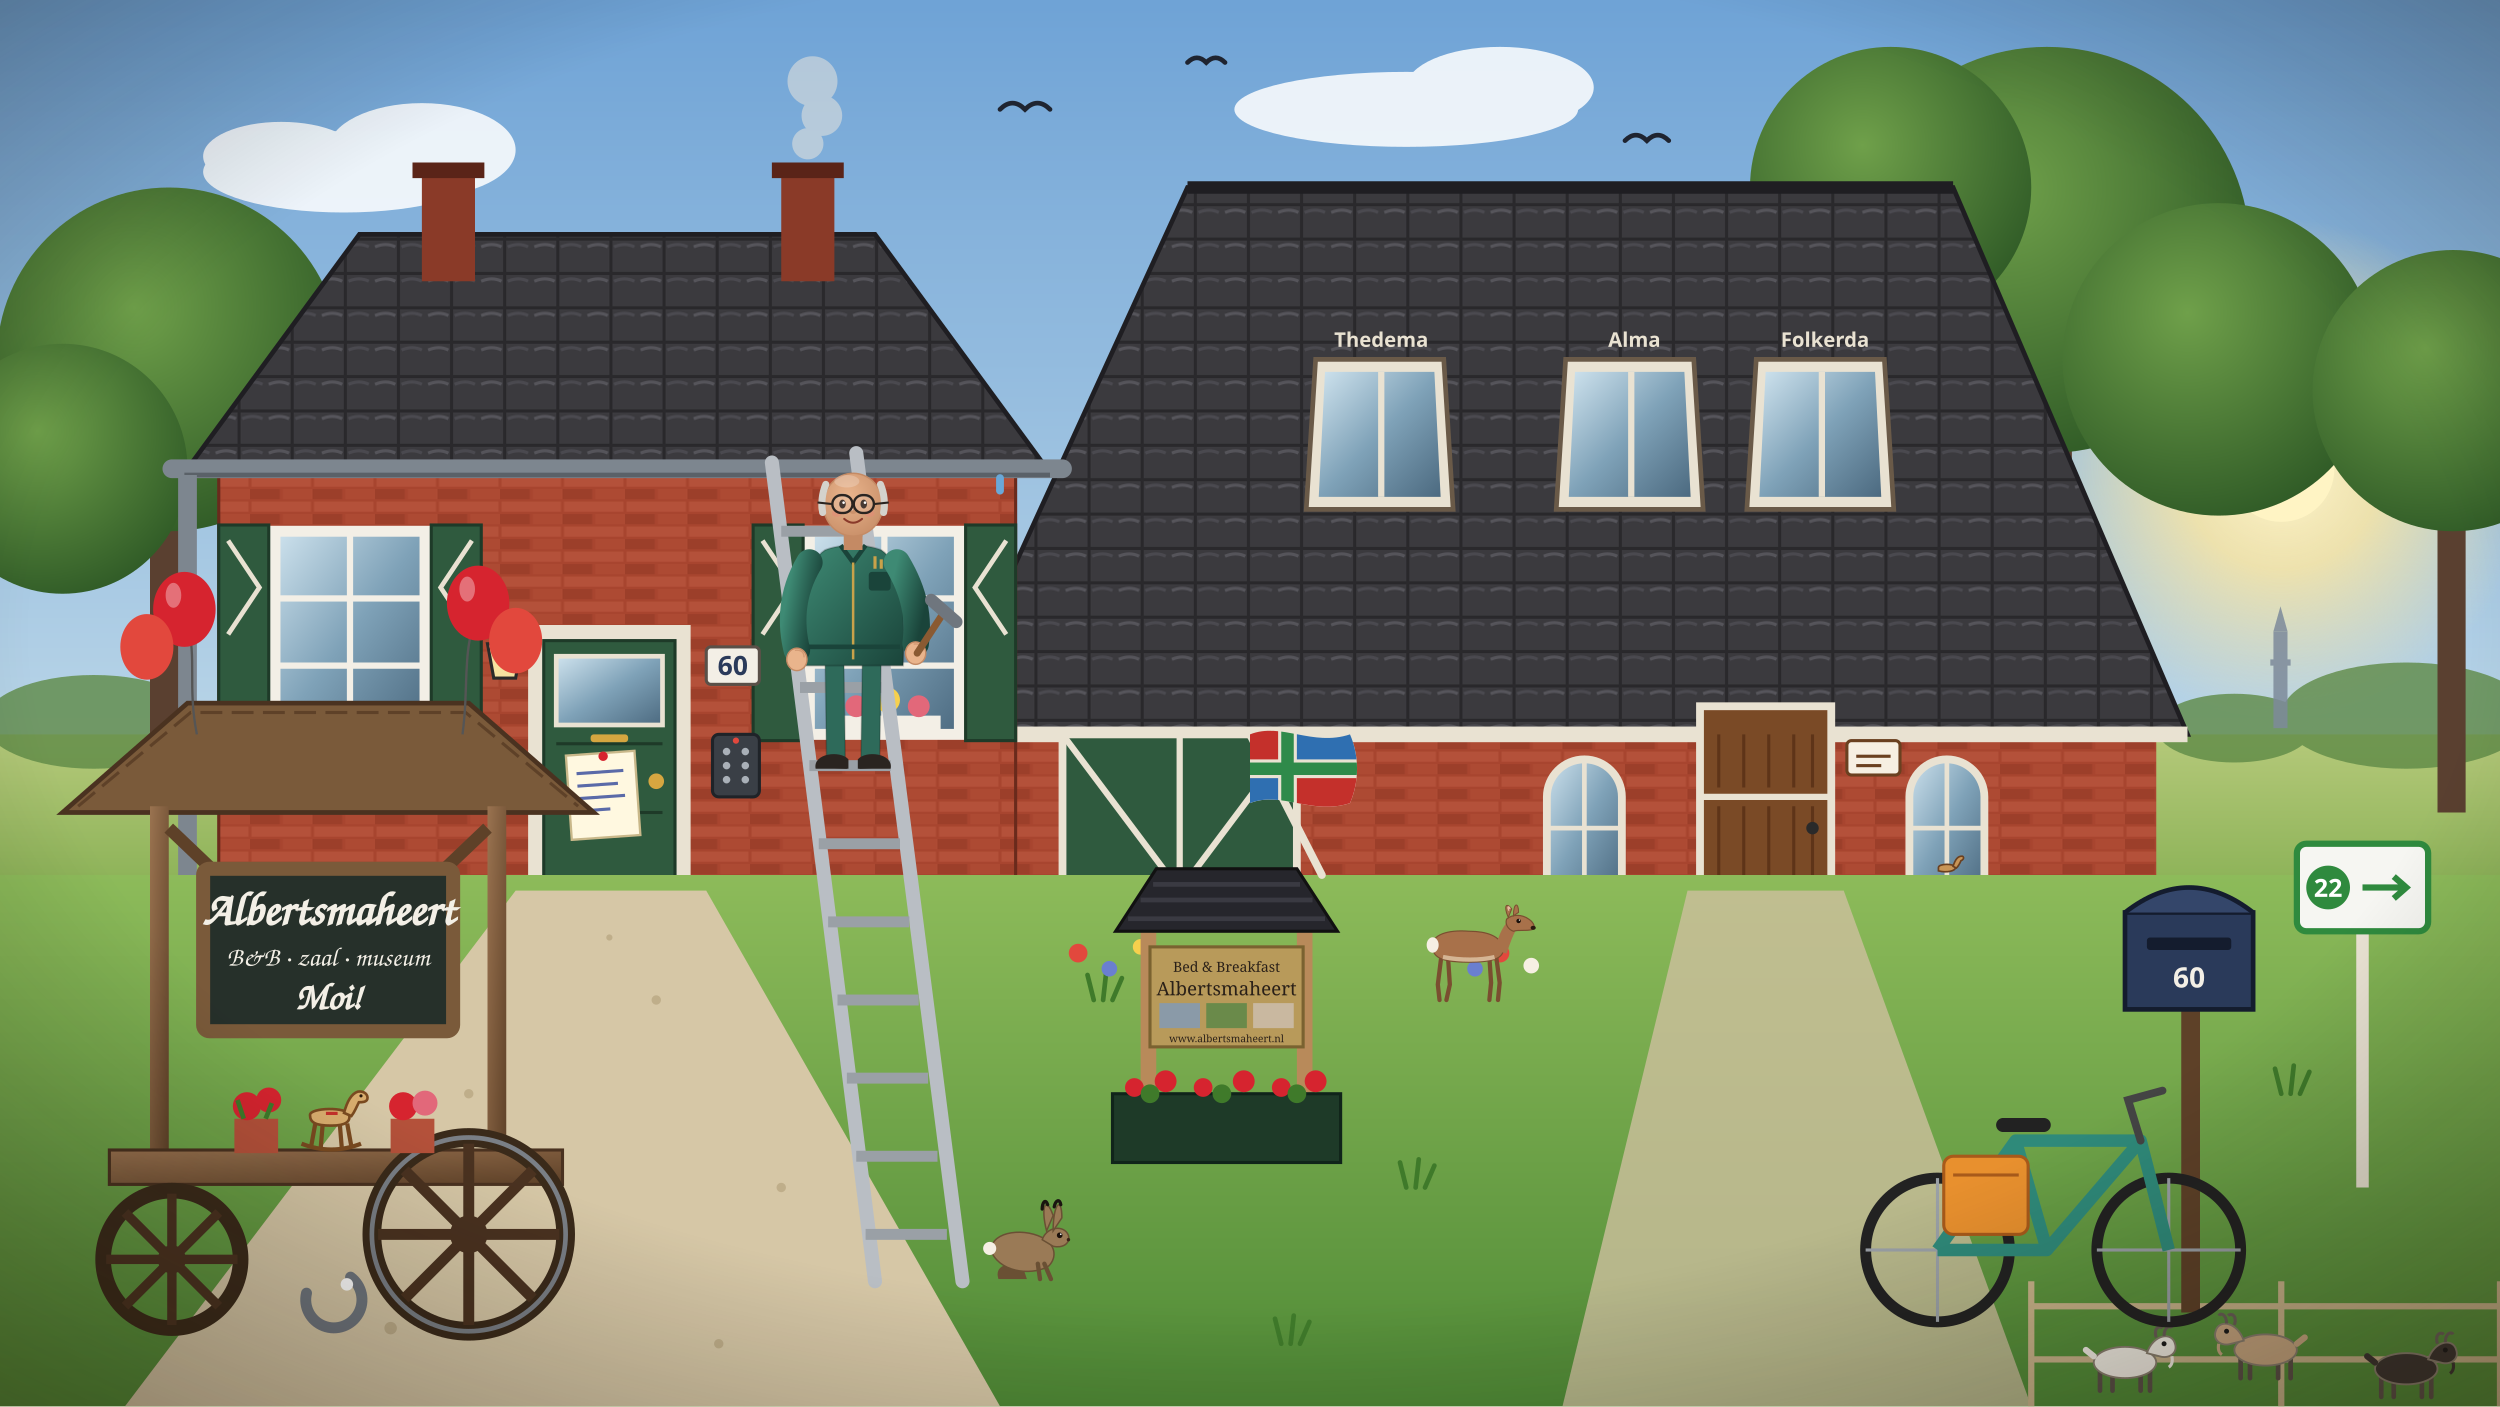
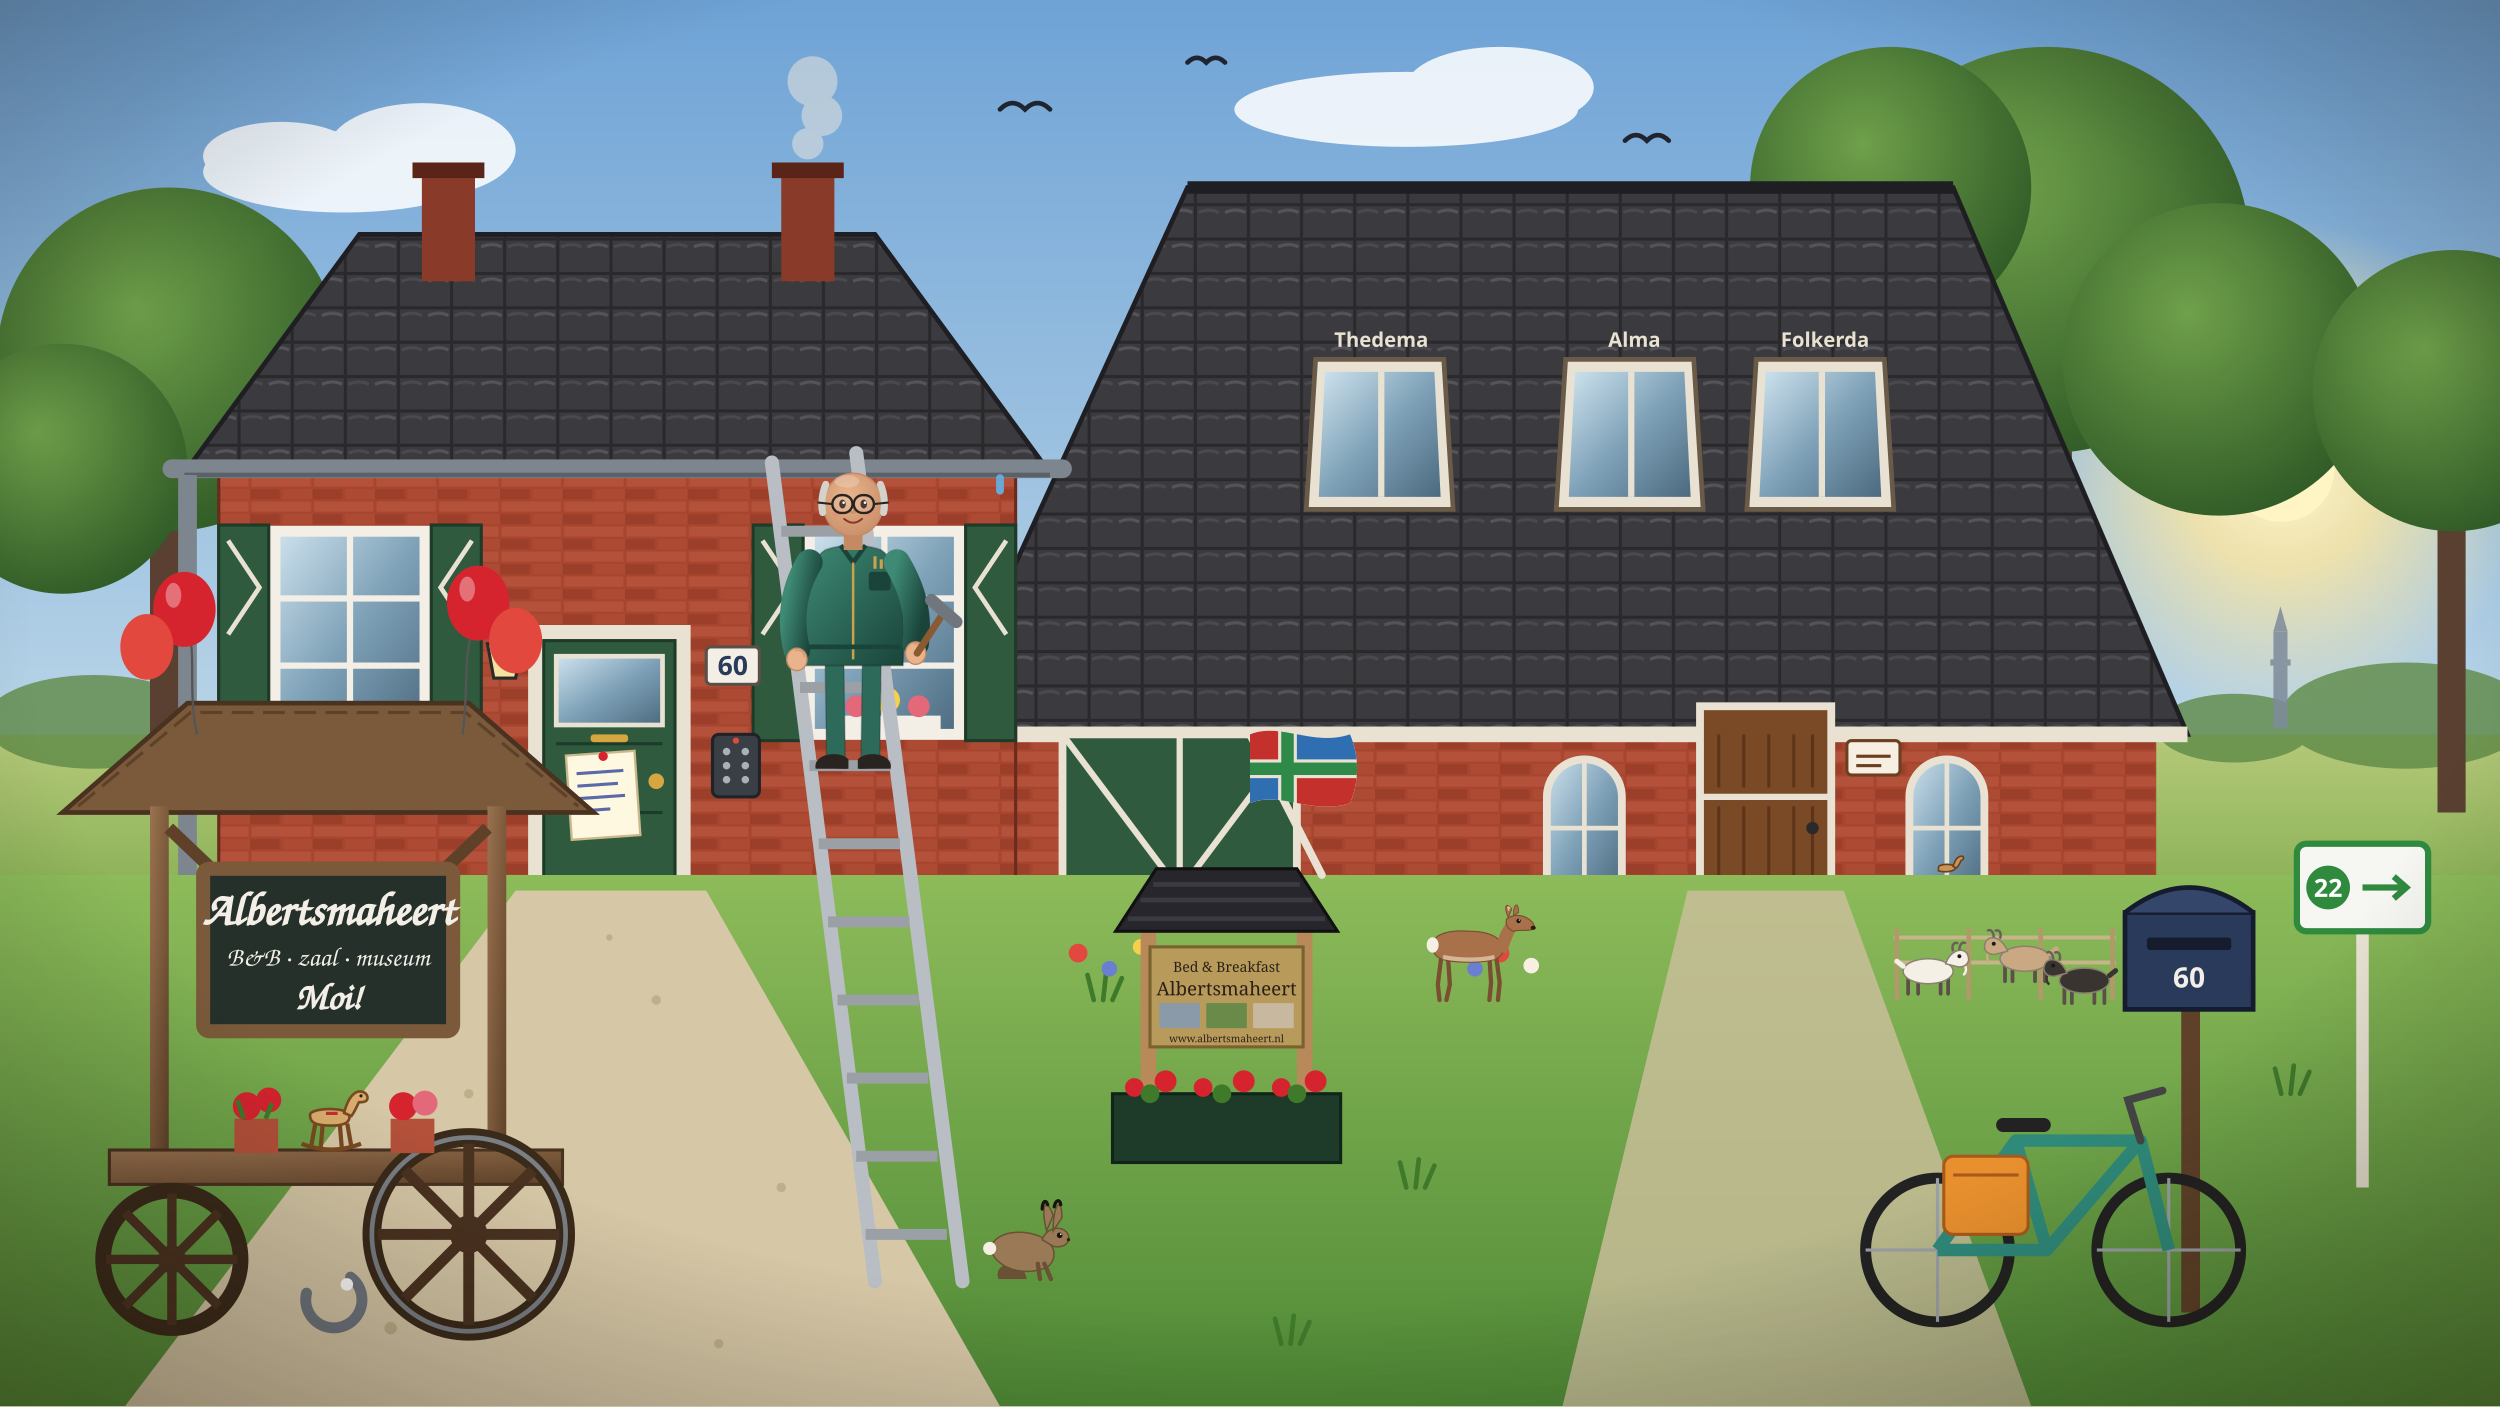
<svg xmlns="http://www.w3.org/2000/svg" class="scene" id="sc-erf" viewBox="0 0 1600 900" preserveAspectRatio="xMidYMid slice" aria-label="Het erf van de Albertsmaheert aan de Wolddijk">
  <defs>
    <linearGradient id="efSky" x1="0" y1="0" x2="0" y2="1">
      <stop offset="0" stop-color="#6fa3d6" />
      <stop offset=".55" stop-color="#bcd7e8" />
      <stop offset="1" stop-color="#f6dca8" />
    </linearGradient>
    <linearGradient id="efGrass" x1="0" y1="0" x2="0" y2="1">
      <stop offset="0" stop-color="#8dbb5a" />
      <stop offset="1" stop-color="#4f8a36" />
    </linearGradient>
    <linearGradient id="efField" x1="0" y1="0" x2="0" y2="1">
      <stop offset="0" stop-color="#b5c97a" />
      <stop offset="1" stop-color="#8fb45a" />
    </linearGradient>
    <pattern id="efBrick" width="40" height="16" patternUnits="userSpaceOnUse">
      <rect width="40" height="16" fill="#a8452f" />
      <rect x="1" y="1" width="38" height="6.5" fill="#b4513a" />
      <rect x="-19" y="9" width="38" height="6.5" fill="#9c3f2a" />
      <rect x="21" y="9" width="38" height="6.5" fill="#ad4a33" />
    </pattern>
    <pattern id="efTiles" width="34" height="22" patternUnits="userSpaceOnUse">
      <rect width="34" height="22" fill="#3b3a3e" />
      <path d="M0 21 H34 M17 0 V21" stroke="#2a292c" stroke-width="2" />
      <path d="M2 4 q7 -3 13 0" stroke="#55545a" stroke-width="2" fill="none" />
      <path d="M19 4 q7 -3 13 0" stroke="#4a494f" stroke-width="2" fill="none" />
    </pattern>
    <pattern id="efTilesRed" width="34" height="22" patternUnits="userSpaceOnUse">
      <rect width="34" height="22" fill="#8a3a28" />
      <path d="M0 21 H34 M17 0 V21" stroke="#6a2a1c" stroke-width="2" />
      <path d="M2 4 q7 -3 13 0" stroke="#a24a34" stroke-width="2" fill="none" />
    </pattern>
    <linearGradient id="efWood" x1="0" y1="0" x2="1" y2="1">
      <stop offset="0" stop-color="#9a7350" />
      <stop offset="1" stop-color="#5e4128" />
    </linearGradient>
    <linearGradient id="efGlass" x1="0" y1="0" x2="1" y2="1">
      <stop offset="0" stop-color="#cfe3ee" />
      <stop offset=".5" stop-color="#7fa2b8" />
      <stop offset="1" stop-color="#4c6a80" />
    </linearGradient>
    <radialGradient id="efSun" cx=".5" cy=".5" r=".5">
      <stop offset="0" stop-color="#fff6d0" />
      <stop offset=".4" stop-color="#ffe8a0" stop-opacity=".8" />
      <stop offset="1" stop-color="#ffe8a0" stop-opacity="0" />
    </radialGradient>
    <radialGradient id="efTree" cx=".4" cy=".35" r=".7">
      <stop offset="0" stop-color="#6fa04a" />
      <stop offset="1" stop-color="#2f5a26" />
    </radialGradient>
    <radialGradient id="efVign" cx=".5" cy=".45" r=".78">
      <stop offset=".62" stop-color="#000" stop-opacity="0" />
      <stop offset="1" stop-color="#2a1a08" stop-opacity=".45" />
    </radialGradient>
  </defs>
  <rect width="1600" height="900" fill="url(#efSky)" />
  <circle cx="1460" cy="300" r="160" fill="url(#efSun)" />
  <circle id="ef-zon" cx="1460" cy="300" r="34" fill="#fff4c4" />
  <g id="ef-wolken" class="ef-clouds" fill="#ffffff" opacity=".85">
    <g class="ef-cloud">
      <ellipse cx="220" cy="110" rx="90" ry="26" />
      <ellipse cx="270" cy="96" rx="60" ry="30" />
      <ellipse cx="180" cy="100" rx="50" ry="22" />
    </g>
    <g class="ef-cloud b">
      <ellipse cx="900" cy="70" rx="110" ry="24" />
      <ellipse cx="960" cy="56" rx="60" ry="26" />
    </g>
    <g class="ef-cloud c">
      <ellipse cx="1300" cy="150" rx="80" ry="18" />
      <ellipse cx="1340" cy="140" rx="46" ry="20" />
    </g>
  </g>
  <g class="ef-swallows" fill="none" stroke="#1f2430" stroke-width="3" stroke-linecap="round">
    <g transform="translate(640 70)">
      <path class="ef-sw" d="M0 0 q8 -8 16 0 q8 -8 16 0" />
    </g>
    <g transform="translate(760 40)">
      <path class="ef-sw b" d="M0 0 q6 -6 12 0 q6 -6 12 0" />
    </g>
    <g transform="translate(1040 90)">
      <path class="ef-sw c" d="M0 0 q7 -7 14 0 q7 -7 14 0" />
    </g>
  </g>
  <path d="M0 470 H1600 V560 H0Z" fill="url(#efField)" />
  <g fill="#5e8a46" opacity=".8">
    <ellipse cx="60" cy="462" rx="70" ry="30" />
    <ellipse cx="1540" cy="458" rx="80" ry="34" />
    <ellipse cx="1430" cy="466" rx="50" ry="22" />
  </g>
  <g id="ef-martini" fill="#7c8a9a" opacity=".85">
    <rect x="1455" y="404" width="9" height="62" />
    <rect x="1453" y="422" width="13" height="4" />
    <path d="M1455 404 l4.5 -16 l4.5 16z" />
  </g>
  <g id="ef-bomen" class="ef-trees">
    <rect x="96" y="250" width="22" height="260" fill="#5a4030" />
    <circle cx="108" cy="230" r="110" fill="url(#efTree)" />
    <circle cx="40" cy="300" r="80" fill="url(#efTree)" />
    <rect x="1300" y="150" width="26" height="370" fill="#5a4030" />
    <circle class="ef-leaf" cx="1310" cy="160" r="130" fill="url(#efTree)" />
    <circle class="ef-leaf b" cx="1420" cy="230" r="100" fill="url(#efTree)" />
    <circle class="ef-leaf" cx="1210" cy="120" r="90" fill="url(#efTree)" />
    <rect x="1560" y="250" width="18" height="270" fill="#5a4030" />
    <circle class="ef-leaf b" cx="1570" cy="250" r="90" fill="url(#efTree)" />
  </g>
  <g id="ef-barn">
    <path d="M600 470 L760 120 H1250 L1400 470Z" fill="url(#efTiles)" stroke="#1f1e22" stroke-width="3" />
    <path d="M760 120 H1250" stroke="#1f1e22" stroke-width="8" />
    <g>
      <path d="M842 230 h82 l6 96 h-94z" fill="#e9e2d2" stroke="#6a5a48" stroke-width="3" />
      <path d="M848 238 h70 l4 80 h-78z" fill="url(#efGlass)" />
      <path d="M884 238 v80" stroke="#e9e2d2" stroke-width="4" />
      <path d="M1002 230 h82 l6 96 h-94z" fill="#e9e2d2" stroke="#6a5a48" stroke-width="3" />
      <path d="M1008 238 h70 l4 80 h-78z" fill="url(#efGlass)" />
      <path d="M1044 238 v80" stroke="#e9e2d2" stroke-width="4" />
      <path d="M1124 230 h82 l6 96 h-94z" fill="#e9e2d2" stroke="#6a5a48" stroke-width="3" />
      <path d="M1130 238 h70 l4 80 h-78z" fill="url(#efGlass)" />
      <path d="M1166 238 v80" stroke="#e9e2d2" stroke-width="4" />
      <g font-family="Fredoka, sans-serif" font-size="13" font-weight="600" fill="#e9e2d2" text-anchor="middle">
        <text x="884" y="222">Thedema</text>
        <text x="1046" y="222">Alma</text>
        <text x="1168" y="222">Folkerda</text>
      </g>
    </g>
    <rect x="620" y="470" width="760" height="100" fill="url(#efBrick)" />
    <path d="M600 470 H1400" stroke="#e9e2d2" stroke-width="10" />
    <rect x="680" y="470" width="150" height="100" fill="#2f5a3e" stroke="#e9e2d2" stroke-width="5" />
    <path d="M755 470 v100 M680 470 L755 570 M830 470 L755 570" stroke="#e9e2d2" stroke-width="4" />
    <g id="ef-staldoor">
      <rect x="1088" y="452" width="84" height="118" fill="#7a4a26" stroke="#e9e2d2" stroke-width="5" />
      <path d="M1088 510 h84" stroke="#e9e2d2" stroke-width="4" />
      <path d="M1100 470 v34 M1116 470 v34 M1132 470 v34 M1148 470 v34 M1160 470 v34 M1100 516 v48 M1116 516 v48 M1132 516 v48 M1148 516 v48 M1160 516 v48" stroke="#5e3418" stroke-width="2" />
      <circle cx="1160" cy="530" r="4" fill="#2a2a2a" />
      <rect id="ef-horseshoe-door" x="1118" y="434" width="24" height="16" rx="3" fill="#e9e2d2" opacity="0" />
    </g>
    <g fill="url(#efGlass)" stroke="#e9e2d2" stroke-width="5">
      <path d="M990 570 v-60 a24 24 0 0 1 48 0 v60z" />
      <path d="M1222 570 v-60 a24 24 0 0 1 48 0 v60z" />
    </g>
    <g stroke="#e9e2d2" stroke-width="3" fill="none">
      <path d="M1014 486 v84 M990 530 h48 M1246 486 v84 M1222 530 h48" />
    </g>
    <g transform="translate(1246 566) scale(.18)" fill="#c99556" stroke="#6a4020" stroke-width="6">
      <path d="M-50 -6 Q0 14 50 -6" fill="none" />
      <path d="M-30 -60 C-30 -74 26 -76 30 -60 C32 -48 0 -40 -30 -48Z" />
      <path d="M22 -64 C30 -90 40 -102 56 -100 C64 -94 56 -86 50 -84 C46 -74 40 -64 34 -58Z" />
    </g>
    <rect x="1182" y="474" width="34" height="22" rx="3" fill="#f6efe2" stroke="#6a4020" stroke-width="2" />
    <path d="M1188 484 h22 M1188 490 h16" stroke="#6a4020" stroke-width="2" />
  </g>
  <g id="ef-house">
    <path d="M120 300 L230 150 H560 L670 300Z" fill="url(#efTiles)" stroke="#1f1e22" stroke-width="3" />
    <rect x="270" y="110" width="34" height="70" fill="#8a3a28" />
    <rect x="264" y="104" width="46" height="10" fill="#5a2418" />
    <rect x="500" y="110" width="34" height="70" fill="#8a3a28" />
    <rect x="494" y="104" width="46" height="10" fill="#5a2418" />
    <g class="ef-smoke" fill="#e8e4dc" opacity=".55">
      <circle cx="517" cy="92" r="10" />
      <circle cx="526" cy="74" r="13" />
      <circle cx="520" cy="52" r="16" />
    </g>
    <rect x="140" y="300" width="510" height="270" fill="url(#efBrick)" stroke="#6a2a1c" stroke-width="2" />
    <path id="ef-goot" d="M110 300 H680" stroke="#7d868f" stroke-width="12" stroke-linecap="round" />
    <path d="M118 304 H672" stroke="#5a6168" stroke-width="3" />
    <rect x="114" y="304" width="12" height="266" fill="#7d868f" />
    <path id="ef-drip" class="ef-drip" d="M640 306 v8" stroke="#6aa8d8" stroke-width="5" stroke-linecap="round" />
    <g>
      <g fill="url(#efGlass)" stroke="#f3efe6" stroke-width="7">
        <rect x="176" y="340" width="96" height="130" />
        <rect x="518" y="340" width="96" height="130" />
      </g>
      <g stroke="#f3efe6" stroke-width="4">
        <path d="M224 340 v130 M176 383 h96 M176 426 h96 M566 340 v130 M518 383 h96 M518 426 h96" />
      </g>
      <g id="ef-luiken" fill="#2f5a3e" stroke="#1e3a28" stroke-width="2">
        <rect x="140" y="336" width="32" height="138" />
        <rect x="276" y="336" width="32" height="138" />
        <rect x="482" y="336" width="32" height="138" />
        <rect x="618" y="336" width="32" height="138" />
      </g>
      <g fill="none" stroke="#e9e2d2" stroke-width="3">
        <path d="M146 346 l20 30 l-20 30 M302 346 l-20 30 l20 30 M488 346 l20 30 l-20 30 M644 346 l-20 30 l20 30" />
      </g>
      <g>
        <rect x="530" y="458" width="72" height="12" fill="#f3efe6" />
        <circle cx="548" cy="452" r="7" fill="#e2687a" />
        <circle cx="568" cy="448" r="8" fill="#f6d04d" />
        <circle cx="588" cy="452" r="7" fill="#e2687a" />
      </g>
    </g>
    <rect x="338" y="400" width="104" height="170" fill="#e9e2d2" />
    <rect id="ef-door" x="348" y="410" width="84" height="160" fill="#2f5a3e" stroke="#1e3a28" stroke-width="2" />
    <rect x="356" y="420" width="68" height="44" fill="url(#efGlass)" stroke="#e9e2d2" stroke-width="3" />
    <path d="M356 476 h68 M356 520 h68" stroke="#1e3a28" stroke-width="2" />
    <circle cx="420" cy="500" r="5" fill="#d6a640" />
    <rect x="378" y="470" width="24" height="5" rx="2" fill="#d6a640" />
    <g id="ef-note" class="ef-note">
      <rect x="364" y="482" width="44" height="54" fill="#fff8e0" stroke="#c9b88a" stroke-width="1.5" transform="rotate(-4 386 509)" />
      <path d="M370 494 h30 M370 502 h26 M370 510 h30 M370 518 h20" stroke="#5a6aa8" stroke-width="2" transform="rotate(-4 386 509)" />
      <circle cx="386" cy="484" r="3" fill="#d6242f" />
    </g>
    <rect x="452" y="414" width="34" height="24" rx="3" fill="#f3efe6" stroke="#5a5048" stroke-width="2" />
    <text x="469" y="432" text-anchor="middle" font-family="Fredoka, sans-serif" font-weight="700" font-size="17" fill="#2a3a5a">60</text>
    <g id="ef-kastje">
      <rect x="456" y="470" width="30" height="40" rx="4" fill="#3a3f46" stroke="#1f2328" stroke-width="2" />
      <g fill="#a9b0b8">
        <circle cx="465" cy="481" r="2.4" />
        <circle cx="477" cy="481" r="2.4" />
        <circle cx="465" cy="490" r="2.4" />
        <circle cx="477" cy="490" r="2.4" />
        <circle cx="465" cy="499" r="2.4" />
        <circle cx="477" cy="499" r="2.4" />
      </g>
      <circle id="ef-kastled" cx="471" cy="474" r="2" fill="#e2483d" />
    </g>
    <path d="M318 412 h10 v-6 h-10z" fill="#2a2a2a" />
    <path d="M312 412 h22 l-4 22 h-14z" fill="#f6e2a0" stroke="#2a2a2a" stroke-width="2" />
  </g>
  <path d="M0 560 H1600 V900 H0Z" fill="url(#efGrass)" />
  <path d="M330 570 L452 570 L640 900 L80 900Z" fill="#d6c7a6" />
  <g fill="#bfae8a">
    <circle cx="300" cy="700" r="3" />
    <circle cx="420" cy="640" r="3" />
    <circle cx="360" cy="800" r="4" />
    <circle cx="500" cy="760" r="3" />
    <circle cx="250" cy="850" r="4" />
    <circle cx="460" cy="860" r="3" />
    <circle cx="390" cy="600" r="2" />
  </g>
  <path d="M1080 570 L1180 570 L1300 900 L1000 900Z" fill="#cdbf9e" opacity=".8" />
  <g class="ef-grass" stroke="#3f7a2a" stroke-width="3" stroke-linecap="round" fill="none">
    <path d="M700 640 l-4 -16 M706 640 l2 -18 M712 640 l6 -14" />
    <path d="M900 760 l-4 -16 M906 760 l2 -18 M912 760 l6 -14" />
    <path d="M1460 700 l-4 -16 M1466 700 l2 -18 M1472 700 l6 -14" />
    <path d="M820 860 l-4 -16 M826 860 l2 -18 M832 860 l6 -14" />
  </g>
  <g>
    <circle cx="690" cy="610" r="6" fill="#e2483d" />
    <circle cx="710" cy="620" r="5" fill="#6a7fd0" />
    <circle cx="730" cy="606" r="5" fill="#f6d04d" />
    <circle cx="960" cy="610" r="6" fill="#e2483d" />
    <circle cx="980" cy="618" r="5" fill="#f6efe2" />
    <circle cx="944" cy="620" r="5" fill="#6a7fd0" />
  </g>
  <g id="ef-bnbbord">
    <path d="M846 560 L800 470" stroke="#e9e2d2" stroke-width="5" stroke-linecap="round" />
    <g class="ef-flag" transform="translate(800 470)">
      <clipPath id="efFlagClip">
        <path d="M0 0 C20 -8 40 8 64 0 C70 14 70 30 64 44 C40 52 20 36 0 44Z" />
      </clipPath>
      <g clip-path="url(#efFlagClip)">
        <rect x="0" y="-10" width="70" height="60" fill="#e9e2d2" />
        <rect x="0" y="-10" width="18" height="26" fill="#c4302b" />
        <rect x="30" y="-10" width="40" height="26" fill="#2f6fb1" />
        <rect x="0" y="28" width="18" height="24" fill="#2f6fb1" />
        <rect x="30" y="28" width="40" height="24" fill="#c4302b" />
        <rect x="20" y="-10" width="8" height="62" fill="#2f8a4a" />
        <rect x="0" y="18" width="70" height="8" fill="#2f8a4a" />
      </g>
    </g>
    <rect x="730" y="590" width="10" height="130" fill="#b88a5a" />
    <rect x="830" y="590" width="10" height="130" fill="#b88a5a" />
    <path d="M714 596 L740 556 H830 L856 596Z" fill="#26262c" stroke="#111" stroke-width="2" />
    <path d="M722 588 h126 M730 576 h110 M738 566 h94" stroke="#3a3a42" stroke-width="3" />
    <rect x="736" y="606" width="98" height="64" fill="#b89a5a" stroke="#7a6230" stroke-width="2" />
    <text x="785" y="622" text-anchor="middle" font-family="Georgia, serif" font-size="9" fill="#2a2018">Bed &amp; Breakfast</text>
    <text x="785" y="637" text-anchor="middle" font-family="Georgia, serif" font-size="12" fill="#2a2018">Albertsmaheert</text>
    <g>
      <rect x="742" y="642" width="26" height="16" fill="#8a9aa8" />
      <rect x="772" y="642" width="26" height="16" fill="#6a8a4a" />
      <rect x="802" y="642" width="26" height="16" fill="#c9b8a0" />
    </g>
    <text x="785" y="667" text-anchor="middle" font-family="Georgia, serif" font-size="6.5" fill="#2a2018">www.albertsmaheert.nl</text>
    <rect x="712" y="700" width="146" height="44" fill="#1e3a28" stroke="#10241a" stroke-width="2" />
    <g fill="#d6242f">
      <circle cx="726" cy="696" r="6" />
      <circle cx="746" cy="692" r="7" />
      <circle cx="770" cy="696" r="6" />
      <circle cx="796" cy="692" r="7" />
      <circle cx="820" cy="696" r="6" />
      <circle cx="842" cy="692" r="7" />
    </g>
    <g fill="#3f7a2a">
      <circle cx="736" cy="700" r="6" />
      <circle cx="782" cy="700" r="6" />
      <circle cx="830" cy="700" r="6" />
    </g>
  </g>
  <g id="ef-geiten" class="ef-geiten">
-     <path d="M1300 900 V820 M1460 900 V820 M1600 900 V820 M1300 836 H1600 M1300 870 H1600" stroke="#c9b48a" stroke-width="4" />
-     <g transform="translate(1360 880) scale(1 1)">
+     <path d="M1212 600 H1354 M1212 616 H1354" stroke="#c9b48a" stroke-width="2.5" />
+     <path d="M1214 594 V640 M1260 594 V640 M1306 594 V640 M1352 594 V640" stroke="#b09a6a" stroke-width="3" />
+     <g transform="translate(1234 628) scale(.8 .8)">
      <path d="M-16 -4 v14 M-8 -2 v12 M10 -2 v12 M16 -4 v14" stroke="#5a5048" stroke-width="3" stroke-linecap="round" />
      <ellipse cx="0" cy="-8" rx="20" ry="10" fill="#f4f0e6" stroke="#8a8070" stroke-width="1.2" />
      <path d="M-20 -12 l-5 -4" stroke="#f4f0e6" stroke-width="4" stroke-linecap="round" />
      <g class="ef-goathead">
        <path d="M14 -14 C18 -26 30 -28 32 -20 C34 -14 28 -10 22 -12Z" fill="#f4f0e6" stroke="#8a8070" stroke-width="1.2" />
        <path d="M20 -24 c-2 -6 2 -8 4 -6 M25 -25 c0 -6 4 -7 5 -5" stroke="#6a6058" stroke-width="2" fill="none" />
        <circle cx="25" cy="-20" r="1.6" fill="#1a1a1a" />
        <path d="M30 -12 q1 5 -2 7" stroke="#f4f0e6" stroke-width="2" fill="none" />
      </g>
    </g>
-     <g transform="translate(1450 872) scale(-1 1)">
+     <g transform="translate(1296 620) scale(-.8 .8)">
      <path d="M-16 -4 v14 M-8 -2 v12 M10 -2 v12 M16 -4 v14" stroke="#5a5048" stroke-width="3" stroke-linecap="round" />
      <ellipse cx="0" cy="-8" rx="20" ry="10" fill="#c9a882" stroke="#8a8070" stroke-width="1.2" />
      <path d="M-20 -12 l-5 -4" stroke="#c9a882" stroke-width="4" stroke-linecap="round" />
      <g class="ef-goathead">
        <path d="M14 -14 C18 -26 30 -28 32 -20 C34 -14 28 -10 22 -12Z" fill="#c9a882" stroke="#8a8070" stroke-width="1.2" />
        <path d="M20 -24 c-2 -6 2 -8 4 -6 M25 -25 c0 -6 4 -7 5 -5" stroke="#6a6058" stroke-width="2" fill="none" />
        <circle cx="25" cy="-20" r="1.6" fill="#1a1a1a" />
        <path d="M30 -12 q1 5 -2 7" stroke="#c9a882" stroke-width="2" fill="none" />
      </g>
    </g>
-     <g transform="translate(1540 884) scale(1 1)">
+     <g transform="translate(1334 634) scale(-.8 .8)">
      <path d="M-16 -4 v14 M-8 -2 v12 M10 -2 v12 M16 -4 v14" stroke="#5a5048" stroke-width="3" stroke-linecap="round" />
      <ellipse cx="0" cy="-8" rx="20" ry="10" fill="#3a3430" stroke="#8a8070" stroke-width="1.2" />
      <path d="M-20 -12 l-5 -4" stroke="#3a3430" stroke-width="4" stroke-linecap="round" />
      <g class="ef-goathead">
        <path d="M14 -14 C18 -26 30 -28 32 -20 C34 -14 28 -10 22 -12Z" fill="#3a3430" stroke="#8a8070" stroke-width="1.2" />
        <path d="M20 -24 c-2 -6 2 -8 4 -6 M25 -25 c0 -6 4 -7 5 -5" stroke="#6a6058" stroke-width="2" fill="none" />
        <circle cx="25" cy="-20" r="1.6" fill="#1a1a1a" />
        <path d="M30 -12 q1 5 -2 7" stroke="#3a3430" stroke-width="2" fill="none" />
      </g>
    </g>
  </g>
  <g id="ef-haas">
    <g class="ree-walk" style="--walk:240px;--dir:1;--walkt:14s">
      <g class="haas-hop">
        <g transform="translate(660 820)">
          <g transform="translate(0 0) scale(0.7 0.7)">
            <path d="M-30 -2 C-34 -14 -22 -18 -8 -14 L-4 -2Z" fill="#6a5034" />
            <path d="M-36 -26 C-40 -44 -10 -50 10 -40 C22 -34 24 -22 16 -14 C4 -6 -26 -6 -36 -26Z" fill="#9a7a56" stroke="#6a5034" stroke-width="1.4" />
            <circle cx="-38" cy="-30" r="6" fill="#f6efe4" />
            <path d="M12 -16 L18 -2 M6 -16 L8 -2" stroke="#6a5034" stroke-width="4" stroke-linecap="round" />
            <path d="M10 -38 C14 -50 30 -52 34 -42 C36 -34 28 -30 20 -32Z" fill="#9a7a56" stroke="#6a5034" stroke-width="1.4" />
            <path d="M14 -46 C8 -70 14 -78 20 -60Z M20 -46 C20 -72 28 -78 28 -58Z" fill="#9a7a56" stroke="#6a5034" stroke-width="1.4" />
            <path d="M10 -66 C10 -72 13 -76 15 -70 M21 -68 C22 -74 26 -76 27 -70" stroke="#1a1410" stroke-width="3" fill="none" stroke-linecap="round" />
            <circle cx="26" cy="-42" r="2.6" fill="#1a100a" />
            <circle cx="27" cy="-43" r=".8" fill="#fff" />
            <circle cx="34" cy="-38" r="1.6" fill="#3a2418" />
          </g>
        </g>
      </g>
    </g>
  </g>
  <g id="ef-ree" class="ef-ree">
    <g class="ree-walk walking" style="--walk:180px;--walkt:26s">
      <g transform="translate(940 640)">
        <g transform="translate(0 0) scale(0.55 0.55)">
          <path class="rleg a" d="M-32 -50 L-36 -18 L-34 0" stroke="#7a4e30" stroke-width="5" fill="none" stroke-linecap="round" />
          <path class="rleg b" d="M-24 -48 L-22 -18 L-26 0" stroke="#7a4e30" stroke-width="5" fill="none" stroke-linecap="round" />
          <path class="rleg b" d="M24 -50 L26 -20 L24 0" stroke="#7a4e30" stroke-width="5" fill="none" stroke-linecap="round" />
          <path class="rleg a" d="M32 -50 L36 -20 L34 0" stroke="#7a4e30" stroke-width="5" fill="none" stroke-linecap="round" />
          <path d="M-42 -62 C-44 -76 -24 -82 0 -80 C22 -80 36 -74 40 -62 C42 -50 32 -44 0 -44 C-28 -44 -42 -48 -42 -62Z" fill="#a8714a" stroke="#7a4e30" stroke-width="1.4" />
          <path d="M-30 -50 C-10 -46 14 -46 30 -50" stroke="#e8d2b4" stroke-width="5" fill="none" opacity=".7" />
          <ellipse cx="-42" cy="-64" rx="7" ry="9" fill="#f6efe4" />
          <g id="ef-reehead">
            <g>
              <path d="M30 -58 C34 -72 38 -84 46 -92 L58 -86 C52 -78 48 -66 44 -54Z" fill="#a8714a" />
              <path d="M44 -94 C50 -100 62 -100 70 -94 C76 -90 78 -84 74 -82 C66 -80 58 -82 52 -80 C46 -82 42 -88 44 -94Z" fill="#a8714a" stroke="#7a4e30" stroke-width="1.4" />
              <ellipse cx="75" cy="-84" rx="3" ry="2.4" fill="#2a1a10" />
              <circle cx="58" cy="-92" r="2.6" fill="#1a100a" />
              <circle cx="59" cy="-93" r=".8" fill="#fff" />
              <path d="M46 -96 C40 -110 44 -114 50 -106Z M52 -98 C52 -114 58 -114 58 -102Z" fill="#a8714a" stroke="#7a4e30" stroke-width="1.2" />
              <path d="M47 -104 C45 -108 46 -110 48 -106" stroke="#e8b8a0" stroke-width="2" />
            </g>
          </g>
        </g>
      </g>
    </g>
  </g>
  <g id="ef-ladder">
    <path d="M494 296 L560 820 M548 290 L616 820" stroke="#b9bec4" stroke-width="9" stroke-linecap="round" />
    <path d="M500 340 h52 M506 390 h52 M512 440 h52 M518 490 h52 M524 540 h52 M530 590 h52 M536 640 h52 M542 690 h52 M548 740 h52 M554 790 h52" stroke="#9aa0a6" stroke-width="7" />
  </g>
  <g id="ef-roelof">
    <g transform="translate(546 492)">
      <g transform="translate(0 0) scale(1.0 1.0)">
        <defs>
          <linearGradient id="efRKiel" x1="0" y1="0" x2="1" y2="1">
            <stop offset="0" stop-color="#3e8a74" />
            <stop offset="1" stop-color="#1a443a" />
          </linearGradient>
        </defs>
        <path d="M-18 -76 L-17 -4 L-5 -4 L-6 -76Z M18 -76 L17 -4 L5 -4 L6 -76Z" fill="#2e6a5a" stroke="#00000030" stroke-width="1" />
        <path d="M-21 -1 C-21 -9 -6 -10 -4 -6 L-4 0 Z M21 -1 C21 -9 6 -10 4 -6 L4 0 Z" fill="#2a2420" />
        <path d="M-24 0 C-26 -10 -8 -12 -3 -6 L-3 0Z M24 0 C26 -10 8 -12 3 -6 L3 0Z" fill="#2a2420" />
        <path d="M-32 -66 C-34 -110 -30 -132 -18 -140 C-8 -144 8 -144 18 -140 C30 -132 34 -110 32 -66Z" fill="url(#efRKiel)" stroke="#00000030" stroke-width="1.2" />
        <path d="M-8 -143 L0 -132 L8 -143" stroke="#1a443a" stroke-width="3" fill="none" />
        <path d="M0 -132 V-70" stroke="#c9a24a" stroke-width="1.6" />
        <rect x="10" y="-126" width="14" height="12" rx="2" fill="#1a443a" />
        <path d="M14 -128 v-8 M18 -128 v-6" stroke="#c9a24a" stroke-width="2" />
        <path d="M-30 -78 h60" stroke="#1a443a" stroke-width="3" />
        <path d="M-28 -132 C-40 -112 -40 -92 -36 -76" stroke="url(#efRKiel)" stroke-width="17" fill="none" stroke-linecap="round" />
        <ellipse cx="-36" cy="-70" rx="6.5" ry="7.2" fill="#e9b48c" stroke="#c48a64" stroke-width="0.91" />
        <path d="M-37.3 -75.8 q5.9 -0.7 5.9 4.5" stroke="#c48a64" stroke-width="0.91" fill="none" opacity=".6" />
        <g id="ef-arm">
          <path d="M28 -132 C40 -112 42 -96 40 -80" stroke="url(#efRKiel)" stroke-width="17" fill="none" stroke-linecap="round" />
          <ellipse cx="40" cy="-74" rx="6.5" ry="7.2" fill="#e9b48c" stroke="#c48a64" stroke-width="0.91" />
          <path d="M38.7 -79.8 q5.9 -0.7 5.9 4.5" stroke="#c48a64" stroke-width="0.91" fill="none" opacity=".6" />
          <path d="M41 -74 L58 -100" stroke="#8a5a32" stroke-width="4.5" stroke-linecap="round" />
          <path d="M50 -108 L66 -94" stroke="#6f767e" stroke-width="8" stroke-linecap="round" />
        </g>
        <rect x="-6" y="-152" width="12" height="12" fill="#c48a64" />
        <defs>
          <radialGradient id="efRSk" cx="0.42" cy="0.35" r="0.8">
            <stop offset="0" stop-color="#e9b48c" />
            <stop offset="1" stop-color="#c48a64" />
          </radialGradient>
        </defs>
        <ellipse cx="-18.1" cy="-167.5" rx="3.8" ry="4.9" fill="#e9b48c" stroke="#c48a64" stroke-width="0.95" />
        <ellipse cx="18.1" cy="-167.5" rx="3.8" ry="4.9" fill="#e9b48c" stroke="#c48a64" stroke-width="0.95" />
        <ellipse cx="0" cy="-169" rx="19" ry="20.1" fill="url(#efRSk)" stroke="#c48a64" stroke-width="0.95" />
        <ellipse cx="-6.8" cy="-169.4" rx="2.09" ry="2.85" fill="#2a1b14" />
        <circle cx="-6.1" cy="-170.3" r="0.85" fill="#fff" />
        <path d="M-9.9 -174.5 q3.0 -1.9 6.1 0.4" stroke="#9a968e" stroke-width="1.52" fill="none" stroke-linecap="round" />
        <ellipse cx="6.8" cy="-169.4" rx="2.09" ry="2.85" fill="#2a1b14" />
        <circle cx="7.6" cy="-170.3" r="0.85" fill="#fff" />
        <path d="M3.8 -174.5 q3.0 -1.9 6.1 0.4" stroke="#9a968e" stroke-width="1.52" fill="none" stroke-linecap="round" />
        <ellipse cx="-10.5" cy="-163.3" rx="3.2" ry="2.1" fill="#e48a76" opacity=".55" />
        <ellipse cx="10.5" cy="-163.3" rx="3.2" ry="2.1" fill="#e48a76" opacity=".55" />
        <ellipse cx="0" cy="-165.2" rx="2.7" ry="2.1" fill="#c48a64" opacity=".7" />
        <circle cx="-0.8" cy="-166.0" r="0.76" fill="#fff" opacity=".6" />
        <path d="M-5.7 -159.9 q5.7 4.9 11.4 0" stroke="#8a3a2a" stroke-width="1.33" fill="none" stroke-linecap="round" />
        <ellipse cx="-4" cy="-184" rx="8" ry="4" fill="#fff" opacity=".22" />
        <path d="M-17.5 -182 C-20 -176 -20.5 -170 -19.5 -164 M17.5 -182 C20 -176 20.5 -170 19.5 -164" stroke="#d4d2cc" stroke-width="4.5" fill="none" stroke-linecap="round" />
        <g fill="#ffffff22" stroke="#2a2420" stroke-width="1.52">
          <rect x="-13.3" y="-175.1" width="12.9" height="11.4" rx="5.7" />
          <rect x="0.4" y="-175.1" width="12.9" height="11.4" rx="5.7" />
        </g>
        <path d="M-0.4 -169.4 q0.4 -1.5 0.8 0 M-13.3 -169.4 l-9.5 -1.0 M13.3 -169.4 l9.5 -1.0" stroke="#2a2420" stroke-width="1.33" fill="none" />
      </g>
    </g>
  </g>
  <g id="ef-wagen">
    <path d="M40 520 L120 450 H300 L380 520Z" fill="#7a5a3a" stroke="#4a3220" stroke-width="3" />
    <path d="M50 516 L122 456 H298 L370 516" fill="none" stroke="#5e4128" stroke-width="2" stroke-dasharray="14 6" />
    <rect x="96" y="516" width="12" height="230" fill="url(#efWood)" />
    <rect x="312" y="516" width="12" height="230" fill="url(#efWood)" />
    <path d="M108 530 L150 570 M312 530 L270 570" stroke="#5e4128" stroke-width="8" />
    <rect x="130" y="556" width="160" height="104" rx="4" fill="#26302a" stroke="#7a5a3a" stroke-width="9" />
    <g id="ef-chalk" font-family="Caveat, cursive" fill="#f3efe6" text-anchor="middle">
      <text x="210" y="592" font-size="30" font-weight="700">Albertsmaheert</text>
      <text x="210" y="618" font-size="17">B&amp;B · zaal · museum</text>
      <text id="ef-chalkmoi" x="210" y="646" font-size="24" font-weight="700">Moi!</text>
    </g>
    <rect x="70" y="736" width="290" height="22" fill="url(#efWood)" stroke="#4a3220" stroke-width="2" />
    <g id="ef-wheel" class="ef-wheel">
      <circle cx="300" cy="790" r="62" fill="none" stroke="#3a2a1a" stroke-width="12" />
      <circle cx="300" cy="790" r="62" fill="none" stroke="#7a7f86" stroke-width="3" />
      <g stroke="#4a3220" stroke-width="7">
        <path d="M300 732 V848 M242 790 H358 M259 749 L341 831 M341 749 L259 831" />
      </g>
      <circle cx="300" cy="790" r="12" fill="#4a3220" />
    </g>
    <g>
      <circle cx="110" cy="806" r="44" fill="none" stroke="#3a2a1a" stroke-width="10" />
      <g stroke="#4a3220" stroke-width="6">
        <path d="M110 764 V848 M68 806 H152 M80 776 L140 836 M140 776 L80 836" />
      </g>
      <circle cx="110" cy="806" r="9" fill="#4a3220" />
    </g>
    <g id="ef-balloons">
      <path d="M126 470 C120 440 126 420 120 400 M296 470 C300 440 296 420 304 396" stroke="#555" stroke-width="1.5" fill="none" />
      <g class="ef-ball">
        <ellipse cx="118" cy="390" rx="20" ry="24" fill="#d6242f" />
        <ellipse cx="111" cy="381" rx="5" ry="8" fill="#fff" opacity=".35" />
      </g>
      <g class="ef-ball b">
        <ellipse cx="94" cy="414" rx="17" ry="21" fill="#e2483d" />
      </g>
      <g class="ef-ball">
        <ellipse cx="306" cy="386" rx="20" ry="24" fill="#d6242f" />
        <ellipse cx="299" cy="377" rx="5" ry="8" fill="#fff" opacity=".35" />
      </g>
      <g class="ef-ball b">
        <ellipse cx="330" cy="410" rx="17" ry="21" fill="#e2483d" />
      </g>
    </g>
    <g>
      <rect x="150" y="716" width="28" height="22" fill="#b4513a" />
      <circle cx="158" cy="708" r="9" fill="#d6242f" />
      <circle cx="172" cy="704" r="8" fill="#d6242f" />
      <path d="M156 716 l-4 -12 M170 716 l4 -10" stroke="#3f7a2a" stroke-width="3" />
    </g>
    <g>
      <rect x="250" y="716" width="28" height="22" fill="#b4513a" />
      <circle cx="258" cy="708" r="9" fill="#d6242f" />
      <circle cx="272" cy="706" r="8" fill="#e2687a" />
    </g>
    <g id="ef-paardje" class="ef-paardje" transform="translate(212 734) scale(.34)" fill="#d9ad6e" stroke="#7a4a20" stroke-width="5">
      <path d="M-56 -6 Q0 16 56 -6" fill="none" stroke-width="8" />
      <path d="M-30 -44 L-38 0 M-16 -44 L-20 4 M16 -44 L20 4 M30 -44 L38 0" stroke-width="8" />
      <path d="M-40 -60 C-40 -74 30 -76 34 -60 C36 -48 28 -40 0 -40 C-30 -40 -40 -46 -40 -60Z" />
      <path d="M24 -64 C30 -86 38 -100 50 -104 C62 -106 70 -98 68 -90 C66 -84 58 -84 52 -84 C48 -76 44 -66 38 -58Z" />
      <circle cx="56" cy="-96" r="3" fill="#2a1a0c" stroke="none" />
      <path d="M-10 -66 h22 v6 h-22z" fill="#c4302b" stroke="none" />
    </g>
  </g>
  <g id="ef-hoef" class="ef-glint">
    <path d="M198 838 a18 18 0 1 1 30 0" fill="none" stroke="#6f767e" stroke-width="7" stroke-linecap="round" transform="rotate(160 213 830)" />
    <circle class="ef-spark" cx="222" cy="822" r="4" fill="#fff" />
  </g>
  <g id="ef-post">
    <rect x="1396" y="640" width="12" height="200" fill="#5e4128" />
    <path d="M1360 584 h82 v62 h-82z" fill="#2a3a5a" stroke="#141c2e" stroke-width="3" />
    <path d="M1360 584 q41 -32 82 0" fill="#34466a" stroke="#141c2e" stroke-width="3" />
    <rect x="1374" y="600" width="54" height="8" rx="2" fill="#141c2e" />
    <text x="1401" y="632" text-anchor="middle" font-family="Fredoka, sans-serif" font-size="18" font-weight="700" fill="#f3efe6">60</text>
  </g>
  <g id="ef-fiets">
    <circle cx="1240" cy="800" r="46" fill="none" stroke="#222" stroke-width="7" />
    <circle cx="1388" cy="800" r="46" fill="none" stroke="#222" stroke-width="7" />
    <g stroke="#9aa0a6" stroke-width="2">
      <path d="M1240 754 V846 M1194 800 H1286 M1388 754 V846 M1342 800 H1434" />
    </g>
    <path d="M1240 800 L1290 730 L1370 730 L1388 800 M1290 730 L1310 800 L1370 730 M1310 800 L1240 800" stroke="#2f8a7a" stroke-width="8" fill="none" stroke-linejoin="round" />
    <path d="M1282 720 h26" stroke="#222" stroke-width="9" stroke-linecap="round" />
    <path d="M1370 730 L1362 704 l22 -6" stroke="#444" stroke-width="5" fill="none" stroke-linecap="round" />
    <rect x="1244" y="740" width="54" height="50" rx="6" fill="#e8902e" stroke="#a85a1a" stroke-width="2" />
    <path d="M1250 752 h42" stroke="#a85a1a" stroke-width="2" />
  </g>
  <g id="ef-knoop">
    <rect x="1508" y="560" width="8" height="200" fill="#e9e2d2" />
    <rect x="1470" y="540" width="84" height="56" rx="6" fill="#f6f6f2" stroke="#2f8a3e" stroke-width="4" />
    <circle cx="1490" cy="568" r="14" fill="#2f8a3e" />
    <text x="1490" y="574" text-anchor="middle" font-family="Fredoka, sans-serif" font-size="16" font-weight="700" fill="#fff">22</text>
    <path d="M1512 568 h28 m-8 -7 l8 7 l-8 7" stroke="#2f8a3e" stroke-width="4" fill="none" />
  </g>
  <rect width="1600" height="900" fill="url(#efVign)" pointer-events="none" />
  <g class="hits">
    <rect class="hit" data-hs="goot" data-label="De dakgoot" x="100" y="286" width="380" height="30" fill="transparent" />
    <rect class="hit" data-hs="roelof" data-label="Roelof, op de ladder" x="490" y="292" width="110" height="200" fill="transparent" />
    <rect class="hit" data-hs="ladder" data-label="De ladder" x="500" y="490" width="120" height="330" fill="transparent" />
    <rect class="hit" data-hs="voordeur" data-label="De voordeur" x="338" y="400" width="104" height="80" fill="transparent" />
    <rect class="hit" data-hs="briefje" data-label="Een briefje op de deur" x="356" y="480" width="64" height="62" fill="transparent" />
    <rect class="hit" data-hs="kastje" data-label="Het sleutelkastje" x="450" y="462" width="44" height="54" fill="transparent" />
    <rect class="hit" data-hs="huisnr" data-label="Het huisnummer" x="448" y="410" width="42" height="32" fill="transparent" />
    <rect class="hit" data-hs="ramen" data-label="De ramen van het voorhuis" x="170" y="334" width="110" height="140" fill="transparent" />
    <rect class="hit" data-hs="schoorsteen" data-label="De schoorsteen" x="494" y="96" width="46" height="84" fill="transparent" />
    <rect class="hit" data-hs="stal" data-label="De staldeur: de Paardenstal" x="1084" y="430" width="92" height="142" fill="transparent" />
    <rect class="hit" data-hs="dakramen" data-label="De dakramen van de hooizolder" x="836" y="210" width="380" height="120" fill="transparent" />
    <rect class="hit" data-hs="deeldeur" data-label="De grote deeldeuren" x="676" y="470" width="158" height="100" fill="transparent" />
    <rect class="hit" data-hs="stalraam" data-label="Een boograam met een hobbelpaardje" x="1218" y="480" width="56" height="92" fill="transparent" />
    <rect class="hit" data-hs="bord" data-label="Het welkomsbord" x="126" y="552" width="168" height="112" fill="transparent" />
    <rect class="hit" data-hs="ballon" data-label="Rode ballonnen" x="70" y="360" width="290" height="80" fill="transparent" />
    <rect class="hit" data-hs="wiel" data-label="Het wagenwiel" x="236" y="728" width="128" height="126" fill="transparent" />
    <rect class="hit" id="hit-hoef" data-hs="hoef" data-label="Iets glimt in het gras" x="186" y="806" width="52" height="46" fill="transparent" />
    <rect class="hit" id="hit-paardje" data-hs="paardje" data-label="Een houten hobbelpaardje" x="186" y="690" width="58" height="50" fill="transparent" />
    <rect class="hit" data-hs="brievenbus" data-label="De brievenbus" x="1356" y="560" width="92" height="90" fill="transparent" />
    <rect class="hit" data-hs="fiets" data-label="Jouw fiets" x="1190" y="696" width="160" height="152" fill="transparent" />
    <rect class="hit" data-hs="knoop" data-label="Een fietsknooppunt" x="1466" y="536" width="92" height="64" fill="transparent" />
    <rect class="hit" data-hs="martini" data-label="De Martinitoren in Groningen, 7,5 km verderop" x="1440" y="376" width="32" height="96" fill="transparent" />
    <rect class="hit" data-hs="bnbbord" data-label="Het bord van de B&amp;B, met de Groninger vlag" x="706" y="460" width="160" height="290" fill="transparent" />
-     <rect class="hit" data-hs="geiten" data-label="Geitjes in het veld" x="1310" y="840" width="290" height="60" fill="transparent" />
+     <rect class="hit" data-hs="geiten" data-label="Geitjes in het weitje naast de schuur" x="1208" y="588" width="150" height="56" fill="transparent" />
    <rect class="hit" data-hs="haas" data-label="Een haas die over het gras huppelt" x="630" y="770" width="320" height="64" fill="transparent" />
    <rect class="hit" id="hit-ree" data-hs="ree" data-label="Een ree, die rustig over het erf loopt" x="900" y="576" width="250" height="66" fill="transparent" />
    <rect class="hit" data-hs="bomen" data-label="De grote bomen achter de boerderij" x="0" y="130" width="140" height="300" fill="transparent" />
    <rect class="hit" data-hs="bomen" data-label="De grote bomen achter de boerderij" x="1260" y="40" width="340" height="180" fill="transparent" />
    <rect class="hit" data-hs="wolk" data-label="Een wolk" x="120" y="70" width="200" height="70" fill="transparent" />
    <rect class="hit" data-hs="wolk" data-label="Een wolk" x="800" y="40" width="220" height="50" fill="transparent" />
    <rect class="hit" data-hs="zon" data-label="De avondzon" x="1420" y="260" width="80" height="80" fill="transparent" />
    <rect class="hit" data-hs="zwaluw" data-label="Zwaluwen" x="600" y="20" width="560" height="80" fill="transparent" />
  </g>
</svg>
